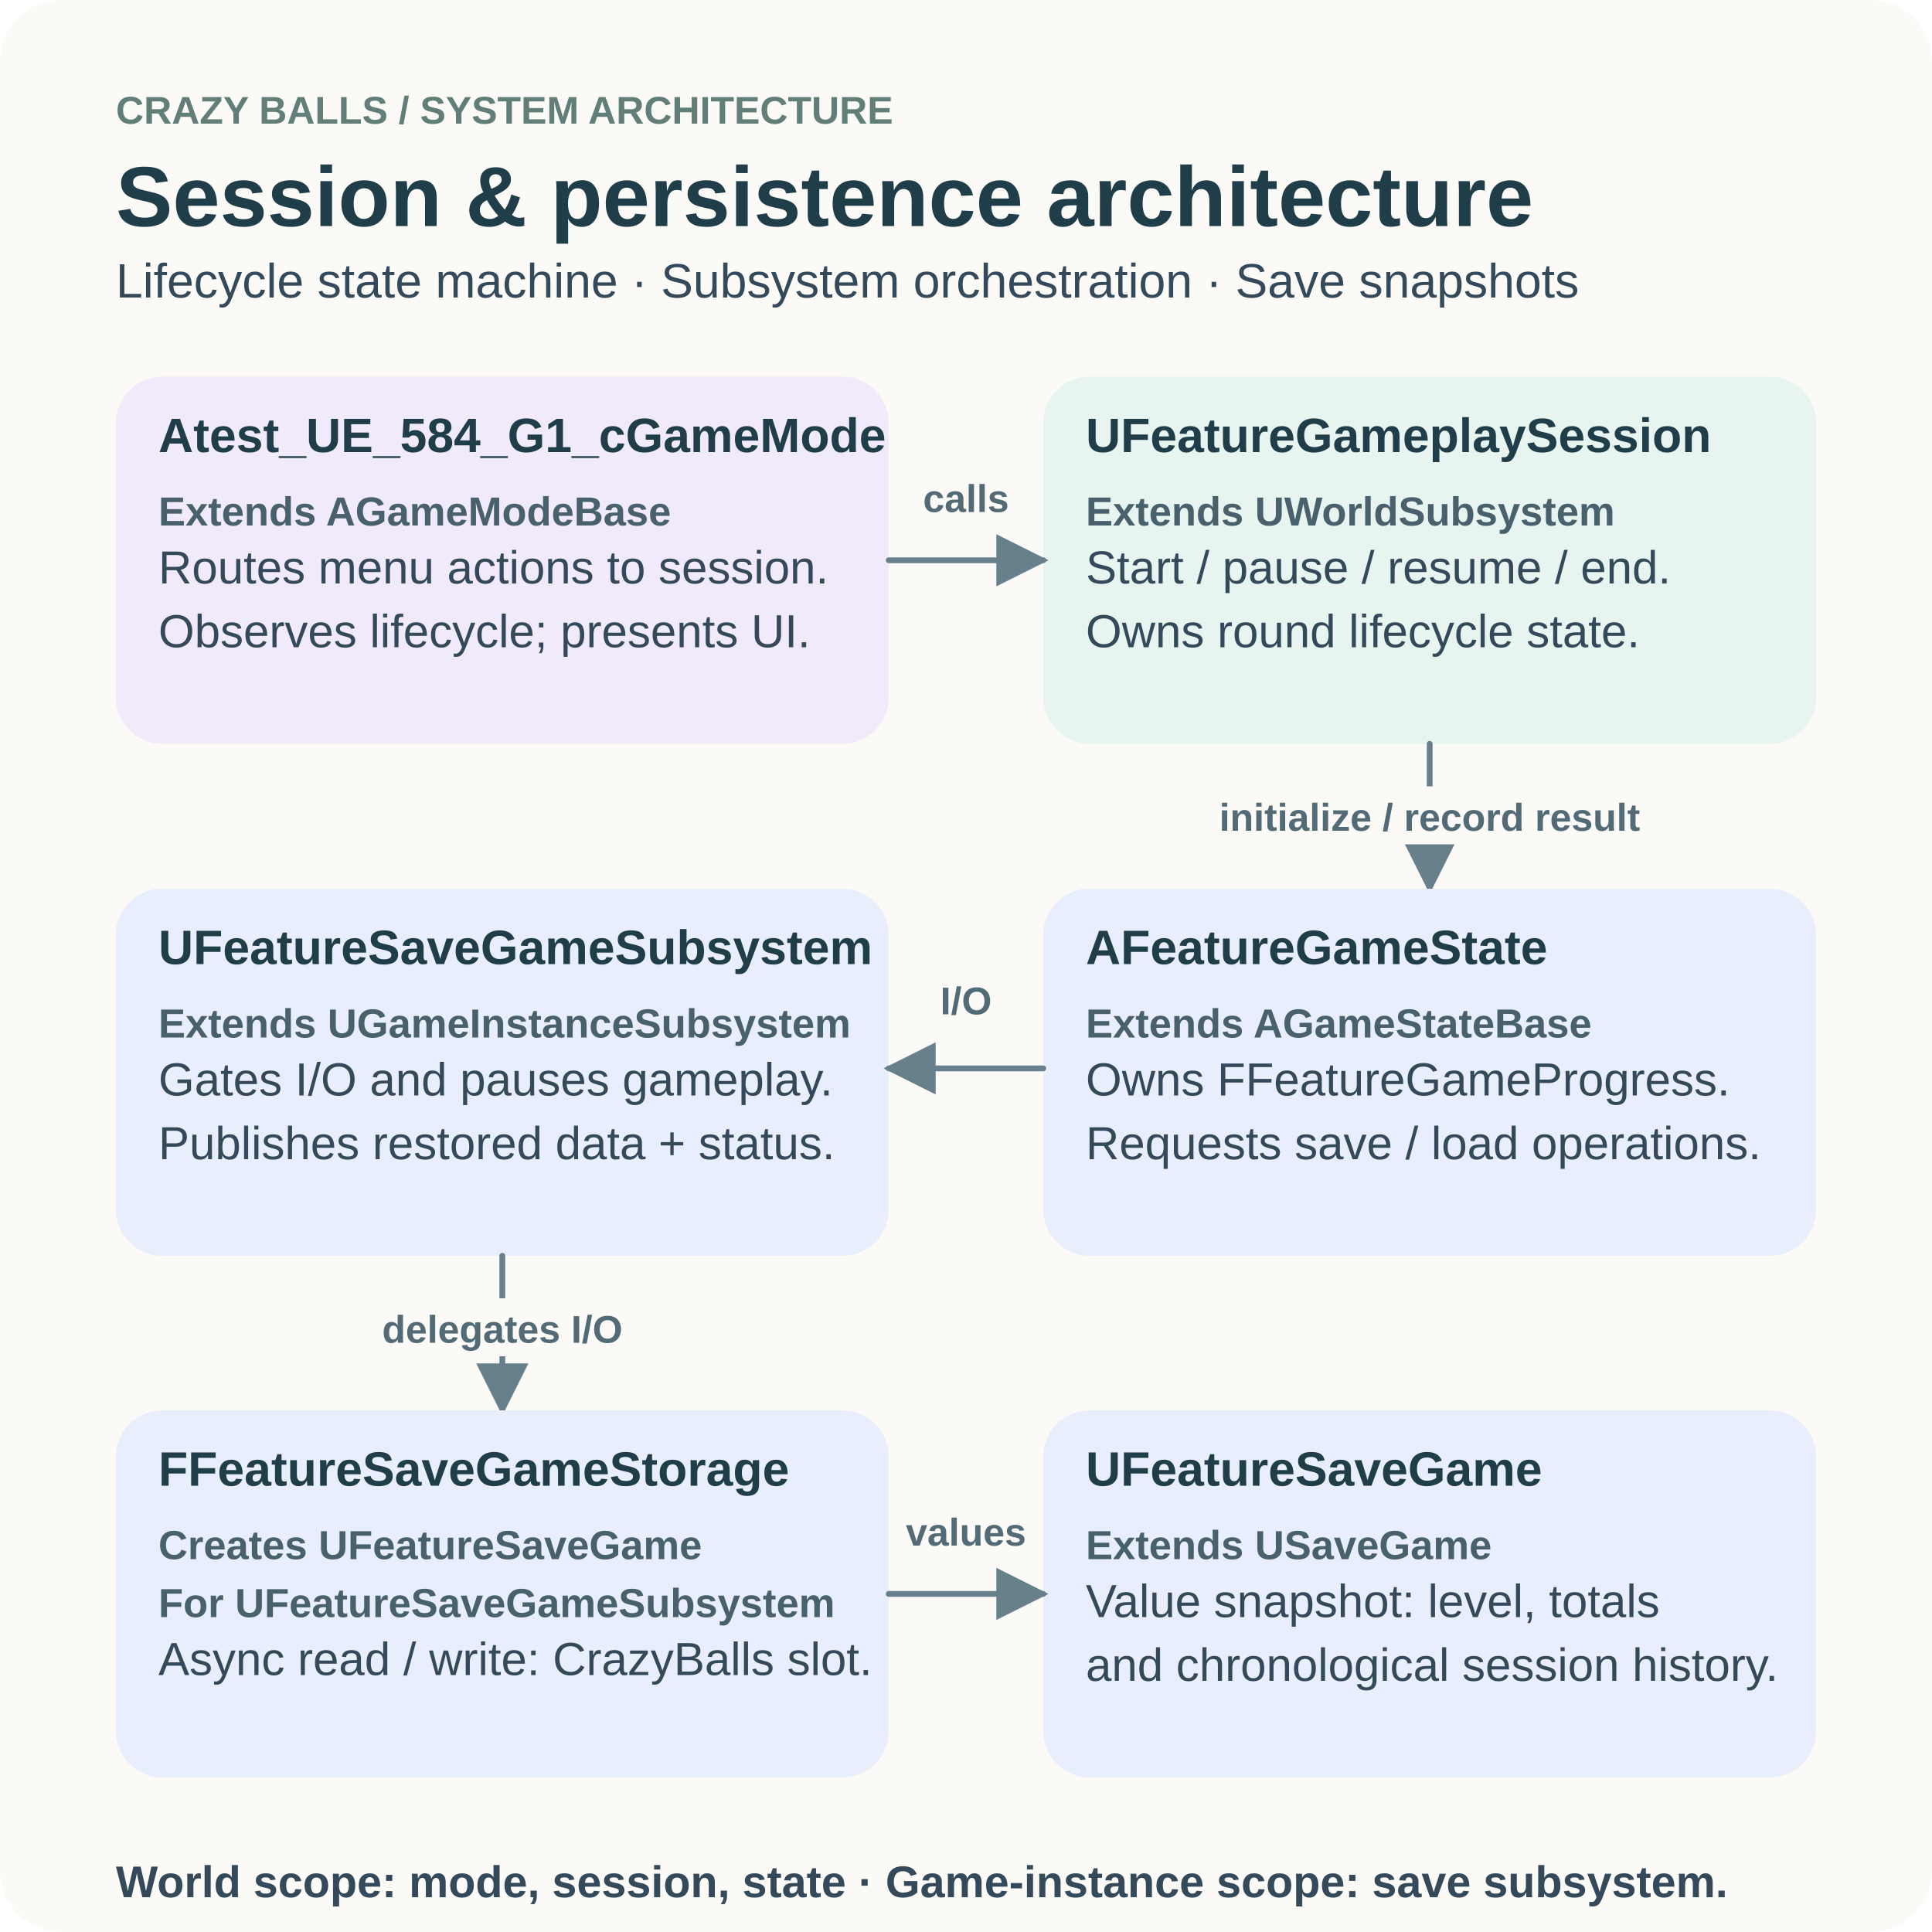
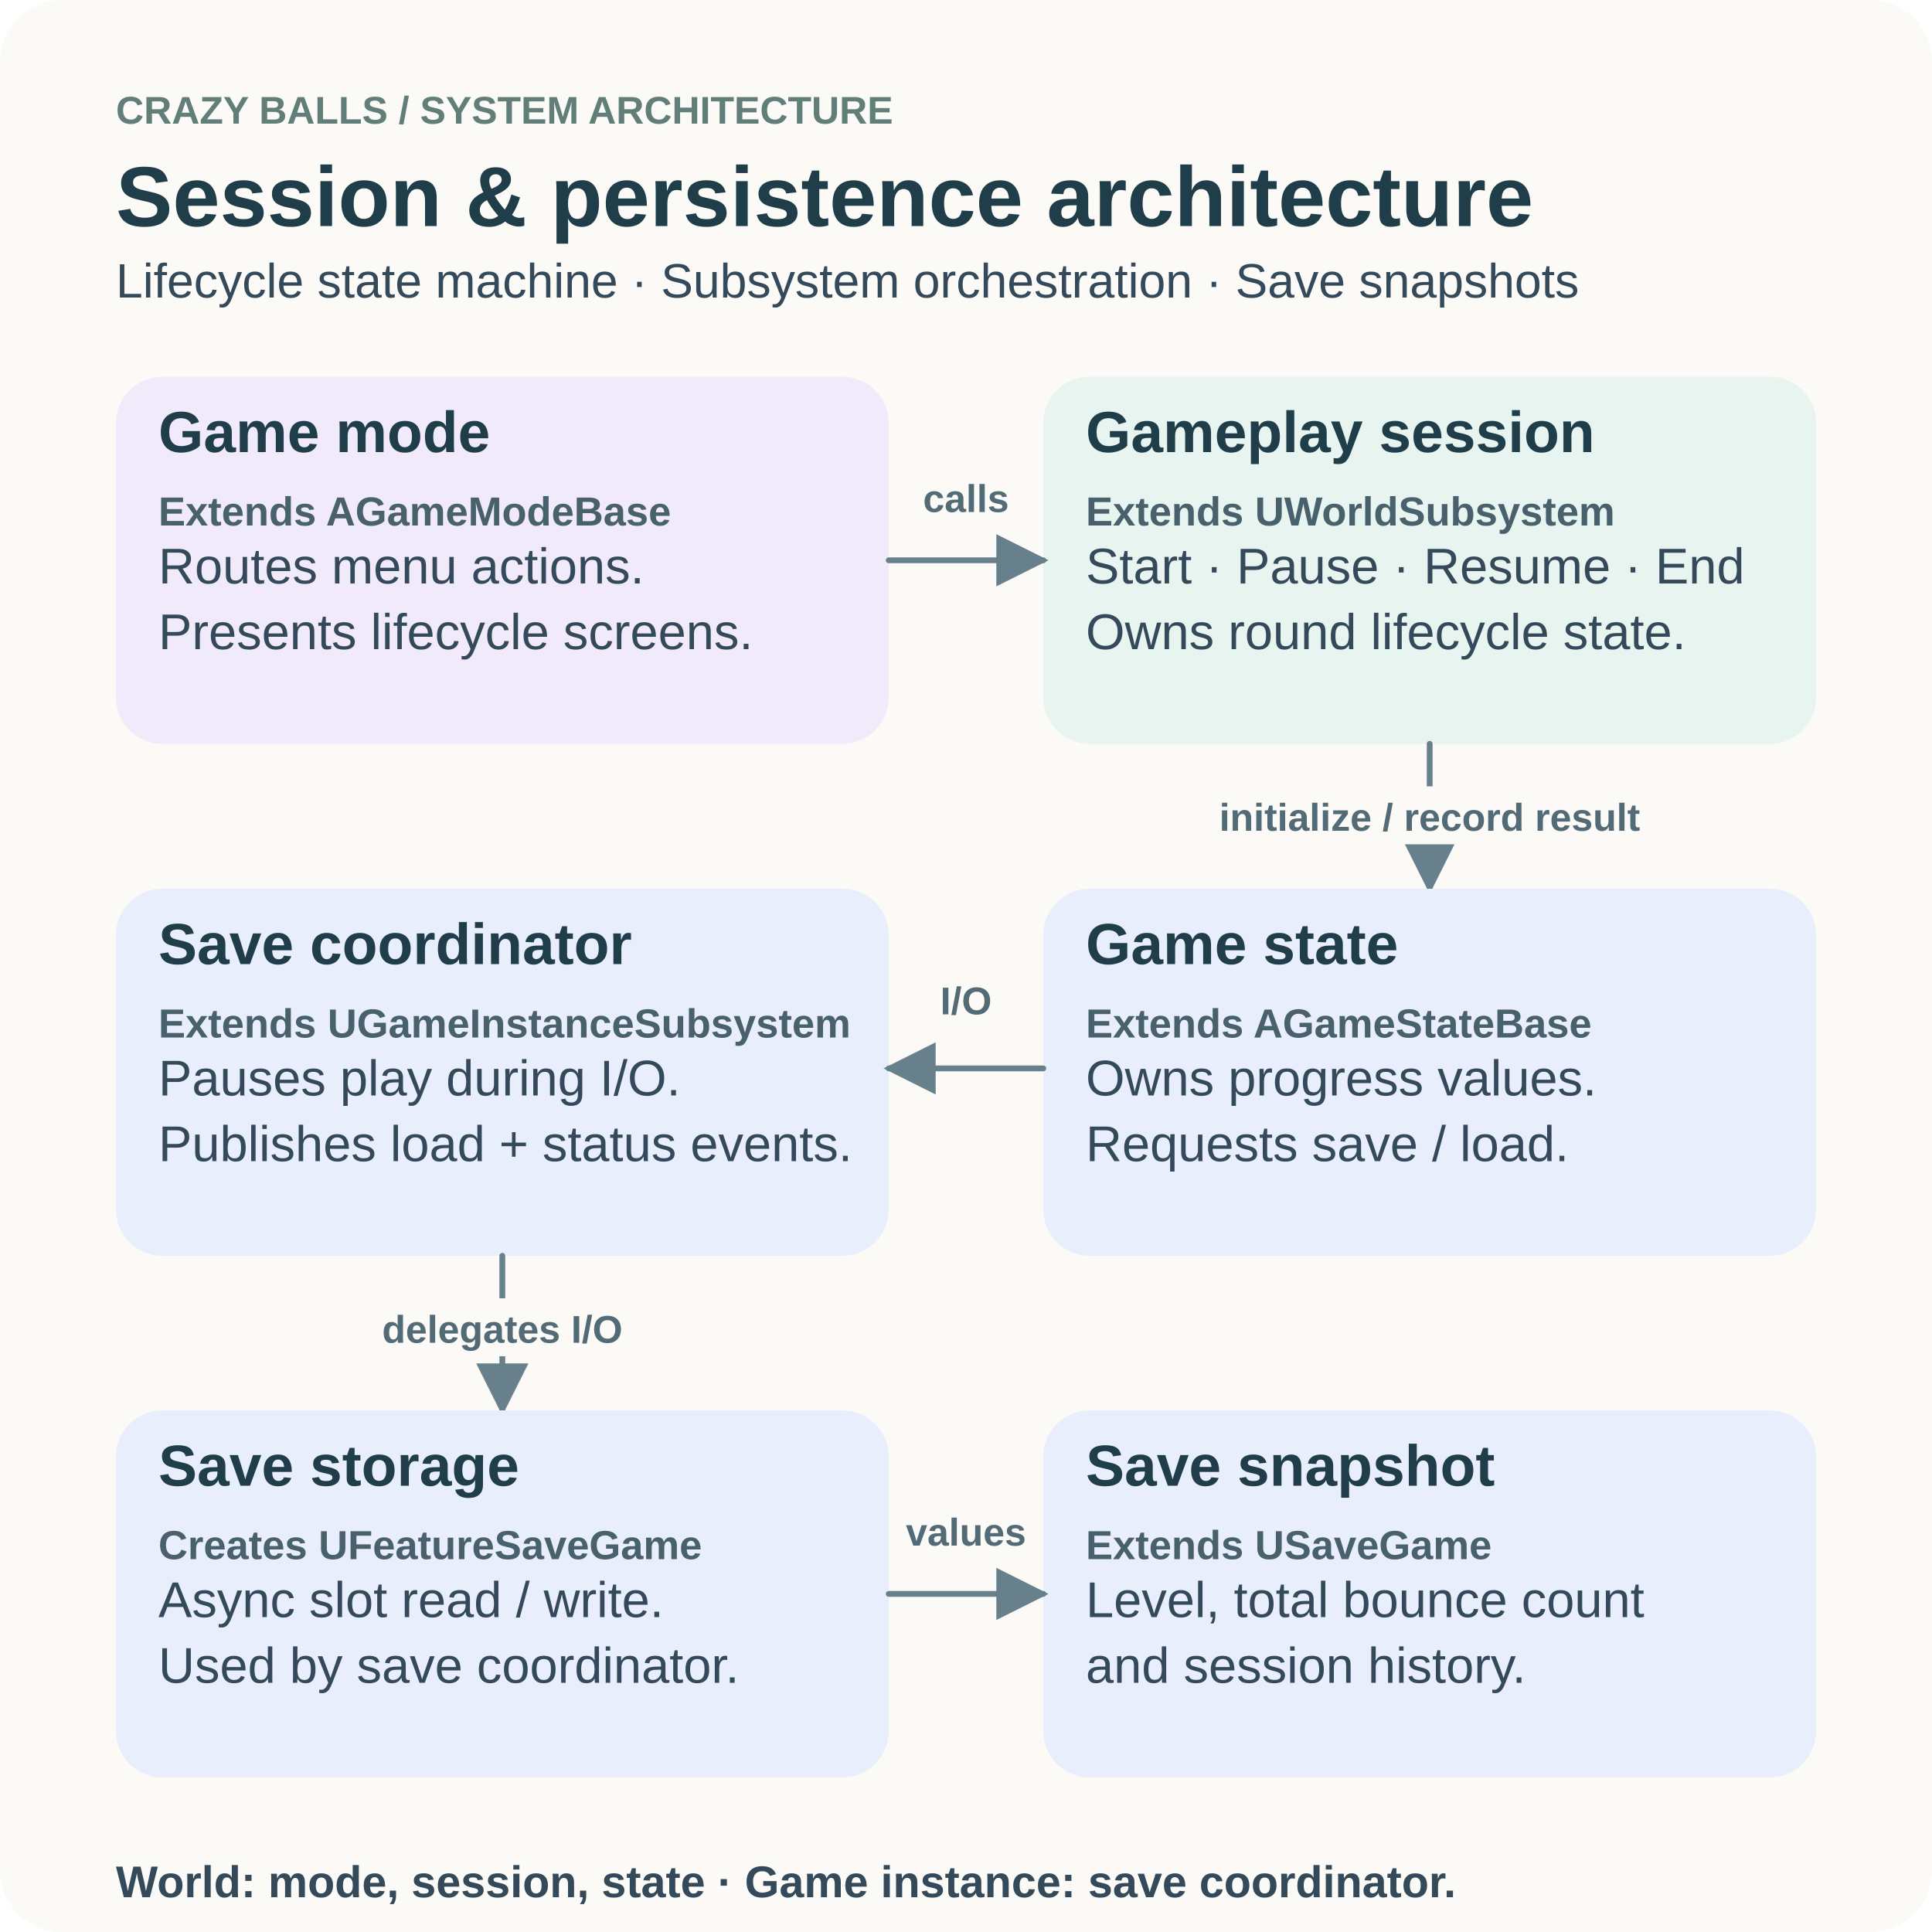
<svg xmlns="http://www.w3.org/2000/svg" width="1000" height="1000" viewBox="0 0 1000 1000" role="img" aria-labelledby="title desc">
  <defs>
    <marker id="arrow" viewBox="0 0 10 10" refX="9" refY="5" markerWidth="9" markerHeight="9" orient="auto-start-reverse">
      <path d="M 0 0 L 10 5 L 0 10 z" fill="#67808b" />
    </marker>
  </defs>
  <g font-family="Segoe UI, Arial, sans-serif">
    <rect width="1000" height="1000" rx="32" fill="#fbfaf6" />
    <text x="60" y="64" font-size="20" font-weight="700" fill="#627e79" text-anchor="start">CRAZY BALLS / SYSTEM ARCHITECTURE</text>
    <text x="60" y="117" font-size="44" font-weight="700" fill="#203e49" text-anchor="start">Session &amp; persistence architecture</text>
    <text x="60" y="154" font-size="25" font-weight="400" fill="#34495a" text-anchor="start">Lifecycle state machine · Subsystem orchestration · Save snapshots</text>
    <rect x="60" y="195" width="400" height="190" rx="24" fill="#f0eafa" />
-     <text x="82" y="234" font-size="25" font-weight="700" fill="#203e49" text-anchor="start">Atest_UE_584_G1_cGameMode</text>
+     <text x="82" y="234" font-size="30" font-weight="700" fill="#203e49" text-anchor="start">Game mode</text>
    <text x="82" y="272" font-size="21" font-weight="600" fill="#48616c" text-anchor="start">Extends AGameModeBase</text>
-     <text x="82" y="302" font-size="24" font-weight="400" fill="#34495a" text-anchor="start">Routes menu actions to session.</text>
-     <text x="82" y="335" font-size="24" font-weight="400" fill="#34495a" text-anchor="start">Observes lifecycle; presents UI.</text>
+     <text x="82" y="302" font-size="26" font-weight="400" fill="#34495a" text-anchor="start">Routes menu actions.</text>
+     <text x="82" y="336" font-size="26" font-weight="400" fill="#34495a" text-anchor="start">Presents lifecycle screens.</text>
    <rect x="540" y="195" width="400" height="190" rx="24" fill="#e7f4ef" />
-     <text x="562" y="234" font-size="25" font-weight="700" fill="#203e49" text-anchor="start">UFeatureGameplaySession</text>
+     <text x="562" y="234" font-size="30" font-weight="700" fill="#203e49" text-anchor="start">Gameplay session</text>
    <text x="562" y="272" font-size="21" font-weight="600" fill="#48616c" text-anchor="start">Extends UWorldSubsystem</text>
-     <text x="562" y="302" font-size="24" font-weight="400" fill="#34495a" text-anchor="start">Start / pause / resume / end.</text>
-     <text x="562" y="335" font-size="24" font-weight="400" fill="#34495a" text-anchor="start">Owns round lifecycle state.</text>
+     <text x="562" y="302" font-size="26" font-weight="400" fill="#34495a" text-anchor="start">Start · Pause · Resume · End</text>
+     <text x="562" y="336" font-size="26" font-weight="400" fill="#34495a" text-anchor="start">Owns round lifecycle state.</text>
    <path d="M 460 290 H 540" fill="none" stroke="#67808b" stroke-width="3" stroke-linecap="round" stroke-linejoin="round" marker-end="url(#arrow)" />
    <rect x="467" y="242" width="66" height="30" rx="10" fill="#fbfaf6" />
    <text x="500" y="265" font-size="20" font-weight="600" fill="#526b76" text-anchor="middle">calls</text>
    <path d="M 740 385 V 460" fill="none" stroke="#67808b" stroke-width="3" stroke-linecap="round" stroke-linejoin="round" marker-end="url(#arrow)" />
    <rect x="602" y="407" width="276" height="30" rx="10" fill="#fbfaf6" />
    <text x="740" y="430" font-size="20" font-weight="600" fill="#526b76" text-anchor="middle">initialize / record result</text>
    <rect x="540" y="460" width="400" height="190" rx="24" fill="#e8eefb" />
-     <text x="562" y="499" font-size="25" font-weight="700" fill="#203e49" text-anchor="start">AFeatureGameState</text>
+     <text x="562" y="499" font-size="30" font-weight="700" fill="#203e49" text-anchor="start">Game state</text>
    <text x="562" y="537" font-size="21" font-weight="600" fill="#48616c" text-anchor="start">Extends AGameStateBase</text>
-     <text x="562" y="567" font-size="24" font-weight="400" fill="#34495a" text-anchor="start">Owns FFeatureGameProgress.</text>
-     <text x="562" y="600" font-size="24" font-weight="400" fill="#34495a" text-anchor="start">Requests save / load operations.</text>
+     <text x="562" y="567" font-size="26" font-weight="400" fill="#34495a" text-anchor="start">Owns progress values.</text>
+     <text x="562" y="601" font-size="26" font-weight="400" fill="#34495a" text-anchor="start">Requests save / load.</text>
    <rect x="60" y="460" width="400" height="190" rx="24" fill="#e8eefb" />
-     <text x="82" y="499" font-size="25" font-weight="700" fill="#203e49" text-anchor="start">UFeatureSaveGameSubsystem</text>
+     <text x="82" y="499" font-size="30" font-weight="700" fill="#203e49" text-anchor="start">Save coordinator</text>
    <text x="82" y="537" font-size="21" font-weight="600" fill="#48616c" text-anchor="start">Extends UGameInstanceSubsystem</text>
-     <text x="82" y="567" font-size="24" font-weight="400" fill="#34495a" text-anchor="start">Gates I/O and pauses gameplay.</text>
-     <text x="82" y="600" font-size="24" font-weight="400" fill="#34495a" text-anchor="start">Publishes restored data + status.</text>
+     <text x="82" y="567" font-size="26" font-weight="400" fill="#34495a" text-anchor="start">Pauses play during I/O.</text>
+     <text x="82" y="601" font-size="26" font-weight="400" fill="#34495a" text-anchor="start">Publishes load + status events.</text>
    <path d="M 540 553 H 460" fill="none" stroke="#67808b" stroke-width="3" stroke-linecap="round" stroke-linejoin="round" marker-end="url(#arrow)" />
    <rect x="477" y="502" width="46" height="30" rx="10" fill="#fbfaf6" />
    <text x="500" y="525" font-size="20" font-weight="600" fill="#526b76" text-anchor="middle">I/O</text>
    <path d="M 260 650 V 730" fill="none" stroke="#67808b" stroke-width="3" stroke-linecap="round" stroke-linejoin="round" marker-end="url(#arrow)" />
    <rect x="187" y="672" width="146" height="30" rx="10" fill="#fbfaf6" />
    <text x="260" y="695" font-size="20" font-weight="600" fill="#526b76" text-anchor="middle">delegates I/O</text>
    <rect x="60" y="730" width="400" height="190" rx="24" fill="#e8eefb" />
-     <text x="82" y="769" font-size="25" font-weight="700" fill="#203e49" text-anchor="start">FFeatureSaveGameStorage</text>
+     <text x="82" y="769" font-size="30" font-weight="700" fill="#203e49" text-anchor="start">Save storage</text>
    <text x="82" y="807" font-size="21" font-weight="600" fill="#48616c" text-anchor="start">Creates UFeatureSaveGame</text>
-     <text x="82" y="837" font-size="21" font-weight="600" fill="#48616c" text-anchor="start">For UFeatureSaveGameSubsystem</text>
-     <text x="82" y="867" font-size="24" font-weight="400" fill="#34495a" text-anchor="start">Async read / write: CrazyBalls slot.</text>
+     <text x="82" y="837" font-size="26" font-weight="400" fill="#34495a" text-anchor="start">Async slot read / write.</text>
+     <text x="82" y="871" font-size="26" font-weight="400" fill="#34495a" text-anchor="start">Used by save coordinator.</text>
    <rect x="540" y="730" width="400" height="190" rx="24" fill="#e8eefb" />
-     <text x="562" y="769" font-size="25" font-weight="700" fill="#203e49" text-anchor="start">UFeatureSaveGame</text>
+     <text x="562" y="769" font-size="30" font-weight="700" fill="#203e49" text-anchor="start">Save snapshot</text>
    <text x="562" y="807" font-size="21" font-weight="600" fill="#48616c" text-anchor="start">Extends USaveGame</text>
-     <text x="562" y="837" font-size="24" font-weight="400" fill="#34495a" text-anchor="start">Value snapshot: level, totals</text>
-     <text x="562" y="870" font-size="24" font-weight="400" fill="#34495a" text-anchor="start">and chronological session history.</text>
+     <text x="562" y="837" font-size="26" font-weight="400" fill="#34495a" text-anchor="start">Level, total bounce count</text>
+     <text x="562" y="871" font-size="26" font-weight="400" fill="#34495a" text-anchor="start">and session history.</text>
    <path d="M 460 825 H 540" fill="none" stroke="#67808b" stroke-width="3" stroke-linecap="round" stroke-linejoin="round" marker-end="url(#arrow)" />
    <rect x="462" y="777" width="76" height="30" rx="10" fill="#fbfaf6" />
    <text x="500" y="800" font-size="20" font-weight="600" fill="#526b76" text-anchor="middle">values</text>
-     <text x="60" y="982" font-size="23" font-weight="600" fill="#34495a" text-anchor="start">World scope: mode, session, state · Game-instance scope: save subsystem.</text>
+     <text x="60" y="982" font-size="23" font-weight="600" fill="#34495a" text-anchor="start">World: mode, session, state · Game instance: save coordinator.</text>
  </g>
</svg>
